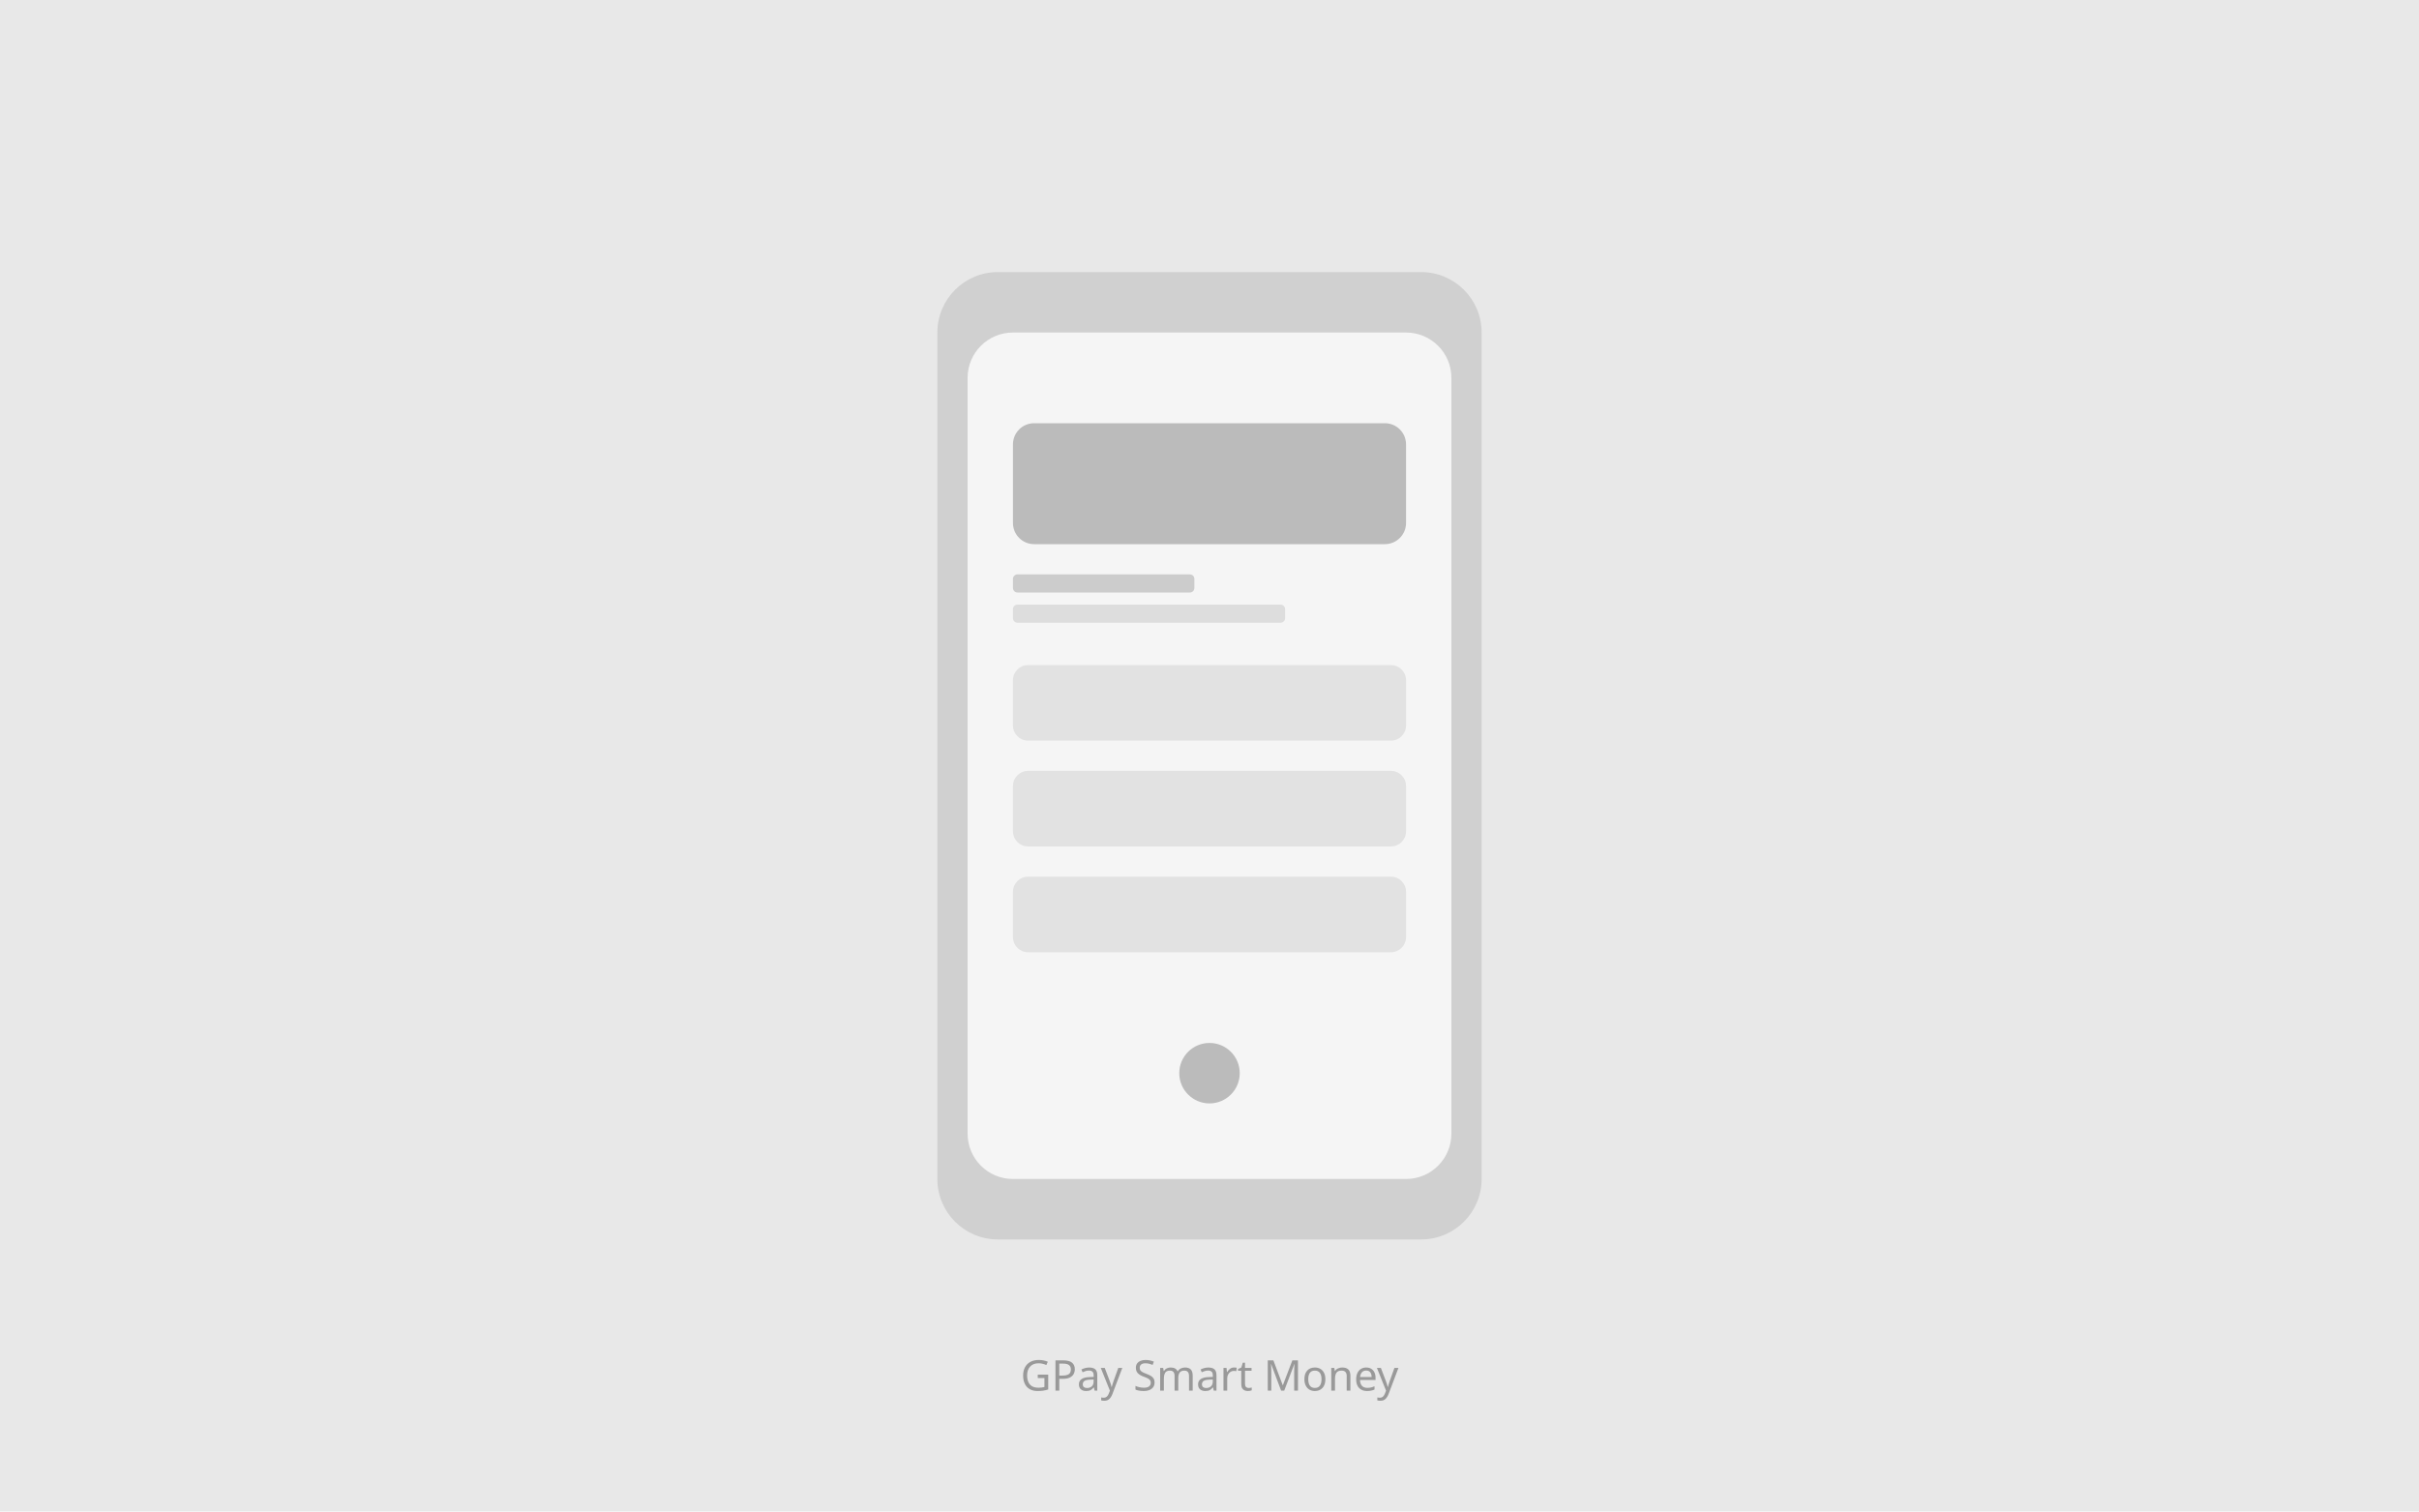
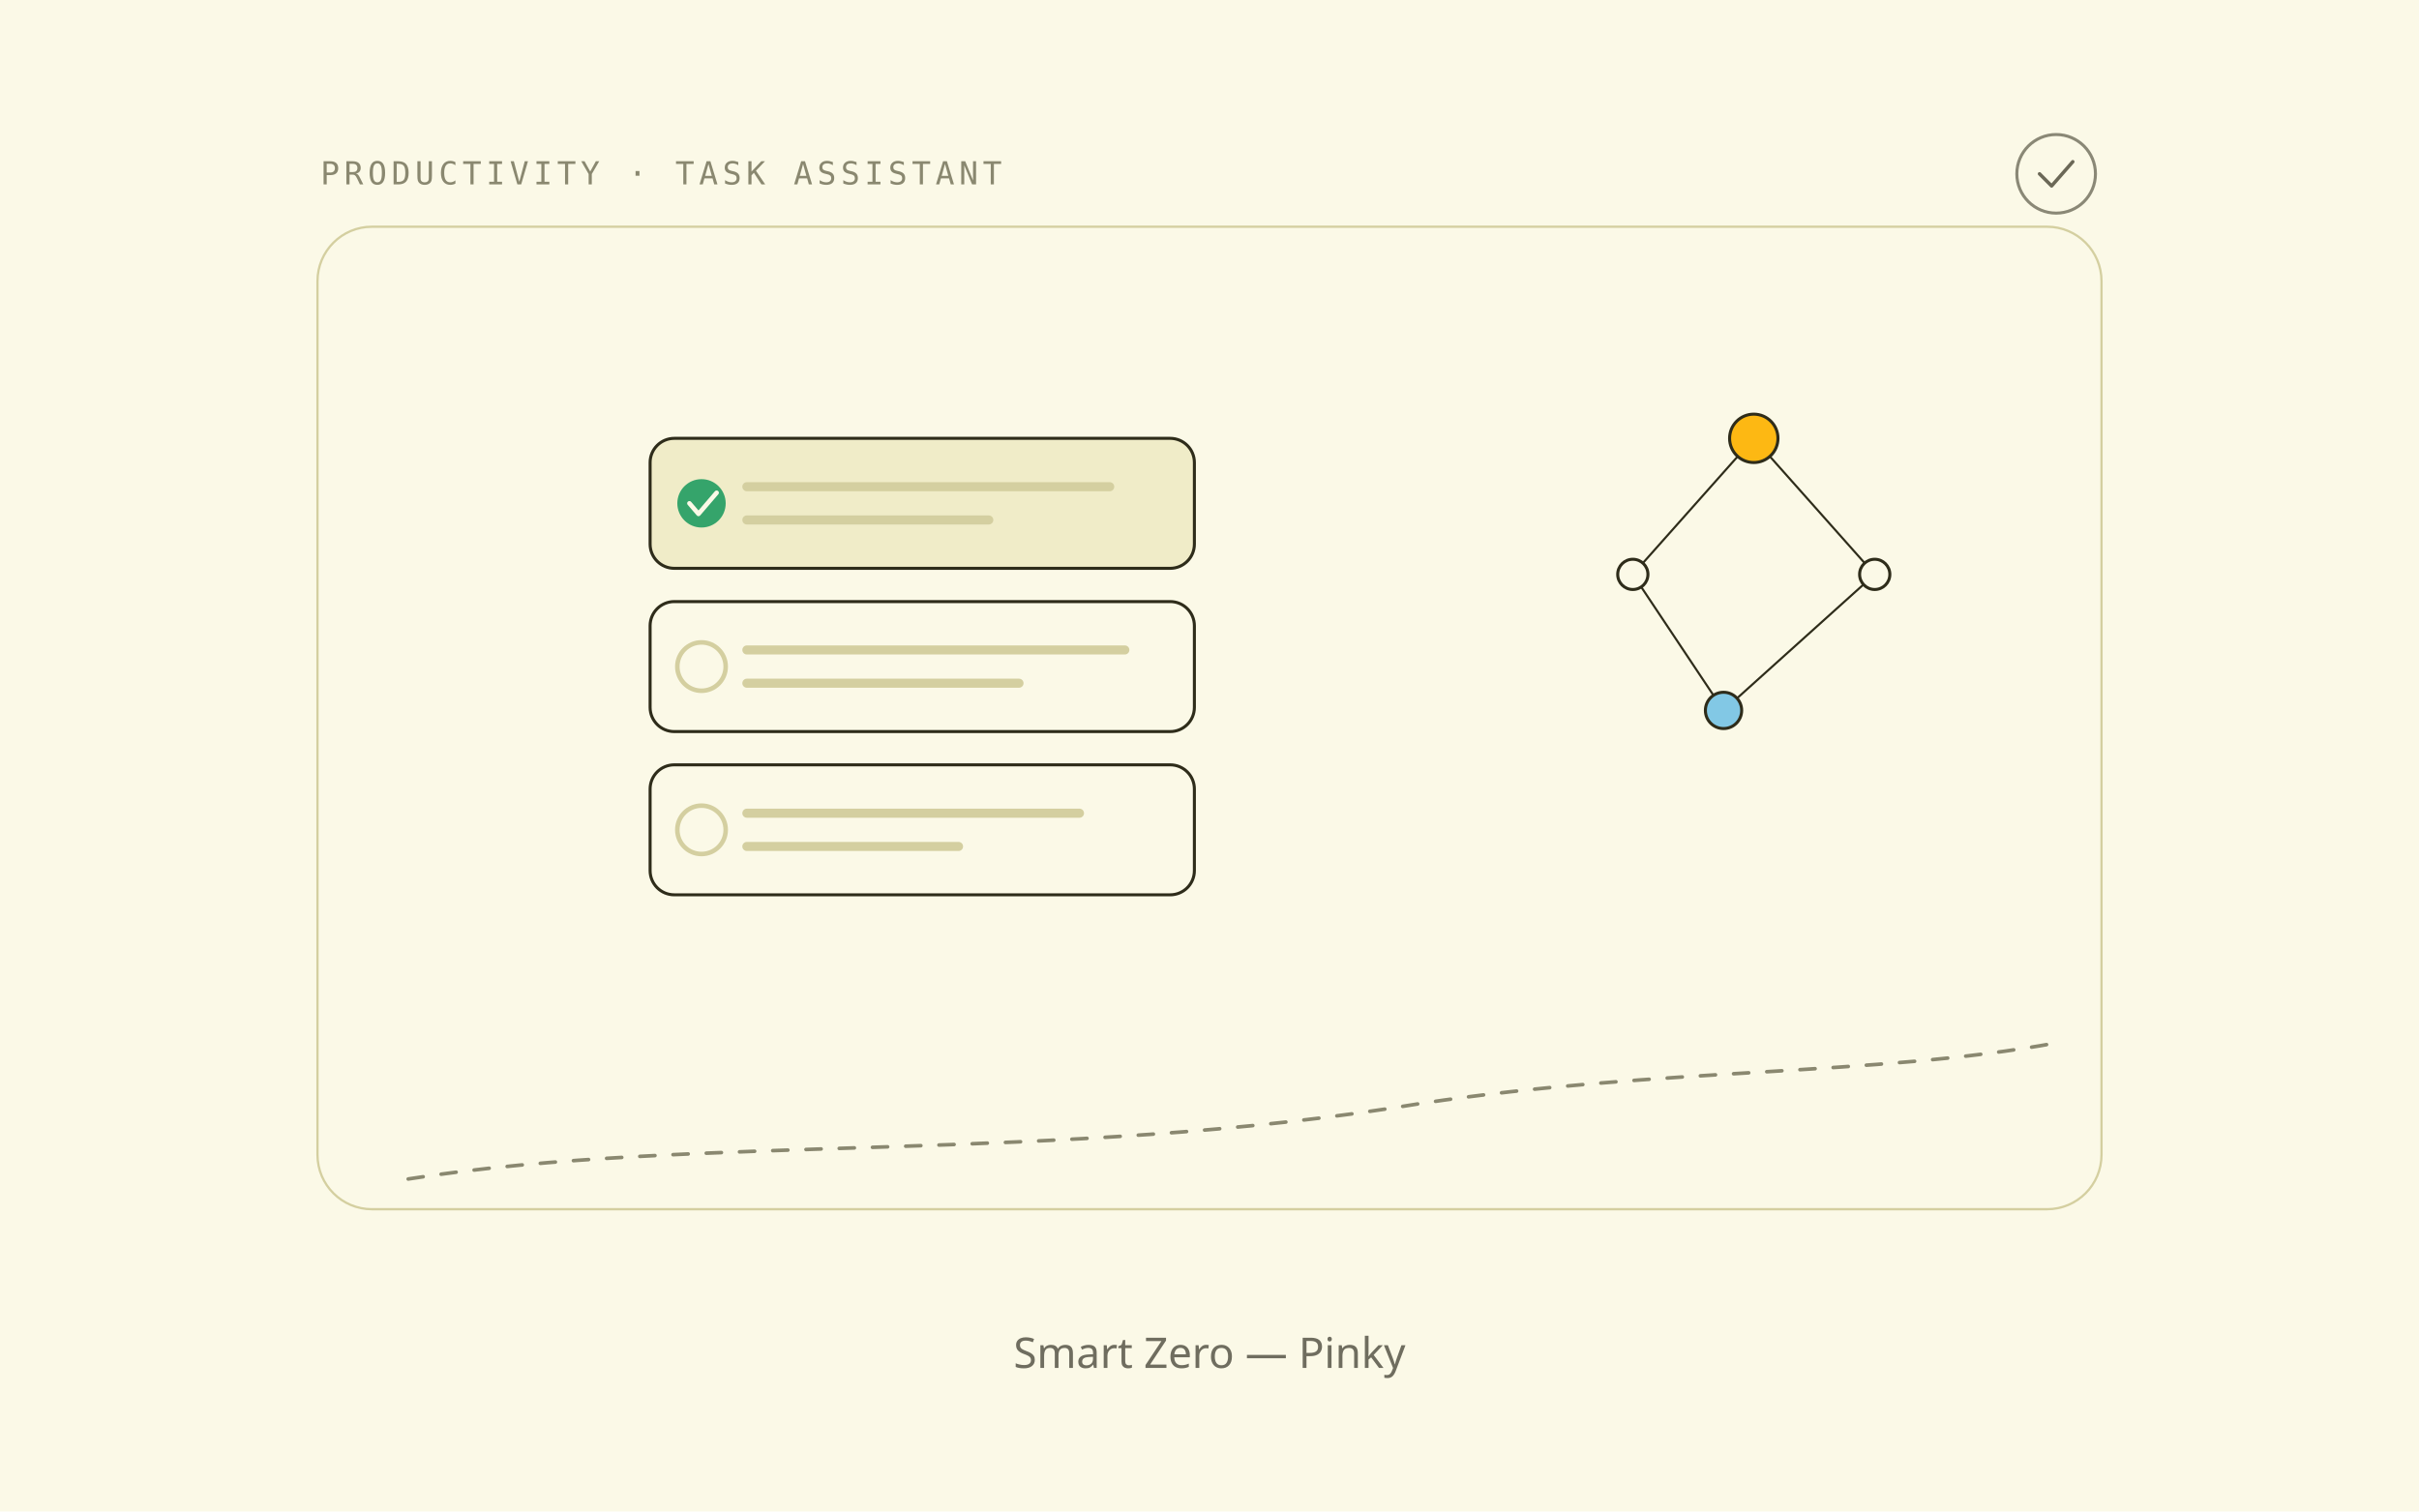
<svg xmlns="http://www.w3.org/2000/svg" viewBox="0 0 1600 1000" width="1600" height="1000">
-   <rect width="1600" height="1000" fill="#e8e8e8" />
-   <rect x="620" y="180" width="360" height="640" rx="40" fill="#d0d0d0" />
-   <rect x="640" y="220" width="320" height="560" rx="30" fill="#f5f5f5" />
-   <rect x="670" y="280" width="260" height="80" rx="14" fill="#bbb" />
-   <rect x="670" y="380" width="120" height="12" rx="3" fill="#ccc" />
-   <rect x="670" y="400" width="180" height="12" rx="3" fill="#ddd" />
-   <rect x="670" y="440" width="260" height="50" rx="10" fill="#e2e2e2" />
-   <rect x="670" y="510" width="260" height="50" rx="10" fill="#e2e2e2" />
-   <rect x="670" y="580" width="260" height="50" rx="10" fill="#e2e2e2" />
-   <circle cx="800" cy="710" r="20" fill="#bbb" />
-   <text x="800" y="920" text-anchor="middle" font-family="system-ui,sans-serif" font-size="28" fill="#999" font-weight="500">GPay Smart Money</text>
+   <rect width="1600" height="1000" fill="#FBF9E7" />
+   <text x="212" y="122" font-family="ui-monospace,'SF Mono',Menlo,monospace" font-size="21" letter-spacing="3" fill="#8A8870">PRODUCTIVITY · TASK ASSISTANT</text>
+   <circle cx="1360" cy="115" r="26" fill="none" stroke="#2E2C1A" stroke-opacity="0.55" stroke-width="2" />
+   <path d="M1349,115 l8,8 l14,-16" stroke="#2E2C1A" stroke-opacity="0.7" stroke-width="2.3" stroke-linecap="round" stroke-linejoin="round" fill="none" />
+   <defs>
+     <clipPath id="card2">
+       <rect x="210" y="150" width="1180" height="650" rx="36" />
+     </clipPath>
+   </defs>
+   <rect x="210" y="150" width="1180" height="650" rx="36" fill="#FBF9E7" stroke="#D4CFA0" stroke-width="1.5" />
+   <g clip-path="url(#card2)" stroke="#2E2C1A" stroke-width="3" fill="none" stroke-linecap="round" stroke-linejoin="round">
+     <g transform="translate(430,290)">
+       <rect x="0" y="0" width="360" height="86" rx="16" fill="#F0ECC8" stroke-width="2" />
+       <circle cx="34" cy="43" r="16" fill="#35A46B" stroke="none" />
+       <path d="M26,43 l6,7 l12,-14" stroke="#FBF9E7" stroke-width="3" />
+       <path d="M64,32 h240" stroke="#D4CFA0" stroke-width="6" />
+       <path d="M64,54 h160" stroke="#D4CFA0" stroke-width="6" />
+     </g>
+     <g transform="translate(430,398)">
+       <rect x="0" y="0" width="360" height="86" rx="16" fill="#FBF9E7" stroke-width="2" />
+       <circle cx="34" cy="43" r="16" fill="none" stroke="#D4CFA0" />
+       <path d="M64,32 h250" stroke="#D4CFA0" stroke-width="6" />
+       <path d="M64,54 h180" stroke="#D4CFA0" stroke-width="6" />
+     </g>
+     <g transform="translate(430,506)">
+       <rect x="0" y="0" width="360" height="86" rx="16" fill="#FBF9E7" stroke-width="2" />
+       <circle cx="34" cy="43" r="16" fill="none" stroke="#D4CFA0" />
+       <path d="M64,32 h220" stroke="#D4CFA0" stroke-width="6" />
+       <path d="M64,54 h140" stroke="#D4CFA0" stroke-width="6" />
+     </g>
+     <g stroke-width="1.4">
+       <line x1="1160" y1="290" x2="1080" y2="380" />
+       <line x1="1160" y1="290" x2="1240" y2="380" />
+       <line x1="1080" y1="380" x2="1140" y2="470" />
+       <line x1="1240" y1="380" x2="1140" y2="470" />
+     </g>
+     <circle cx="1160" cy="290" r="16" fill="#FDB813" stroke-width="2" />
+     <circle cx="1080" cy="380" r="10" fill="#FBF9E7" stroke-width="2" />
+     <circle cx="1240" cy="380" r="10" fill="#FBF9E7" stroke-width="2" />
+     <circle cx="1140" cy="470" r="12" fill="#82C8E5" stroke-width="2" />
+     <path d="M270,780 C460,750 700,770 940,730 C1100,706 1240,712 1360,690" stroke-width="2.4" stroke="#8A8870" stroke-dasharray="10 12" />
+   </g>
+   <text x="800" y="905" text-anchor="middle" font-family="'DM Sans',system-ui,sans-serif" font-size="28" fill="#6f6d5f" font-weight="500">Smart Zero — Pinky</text>
</svg>
